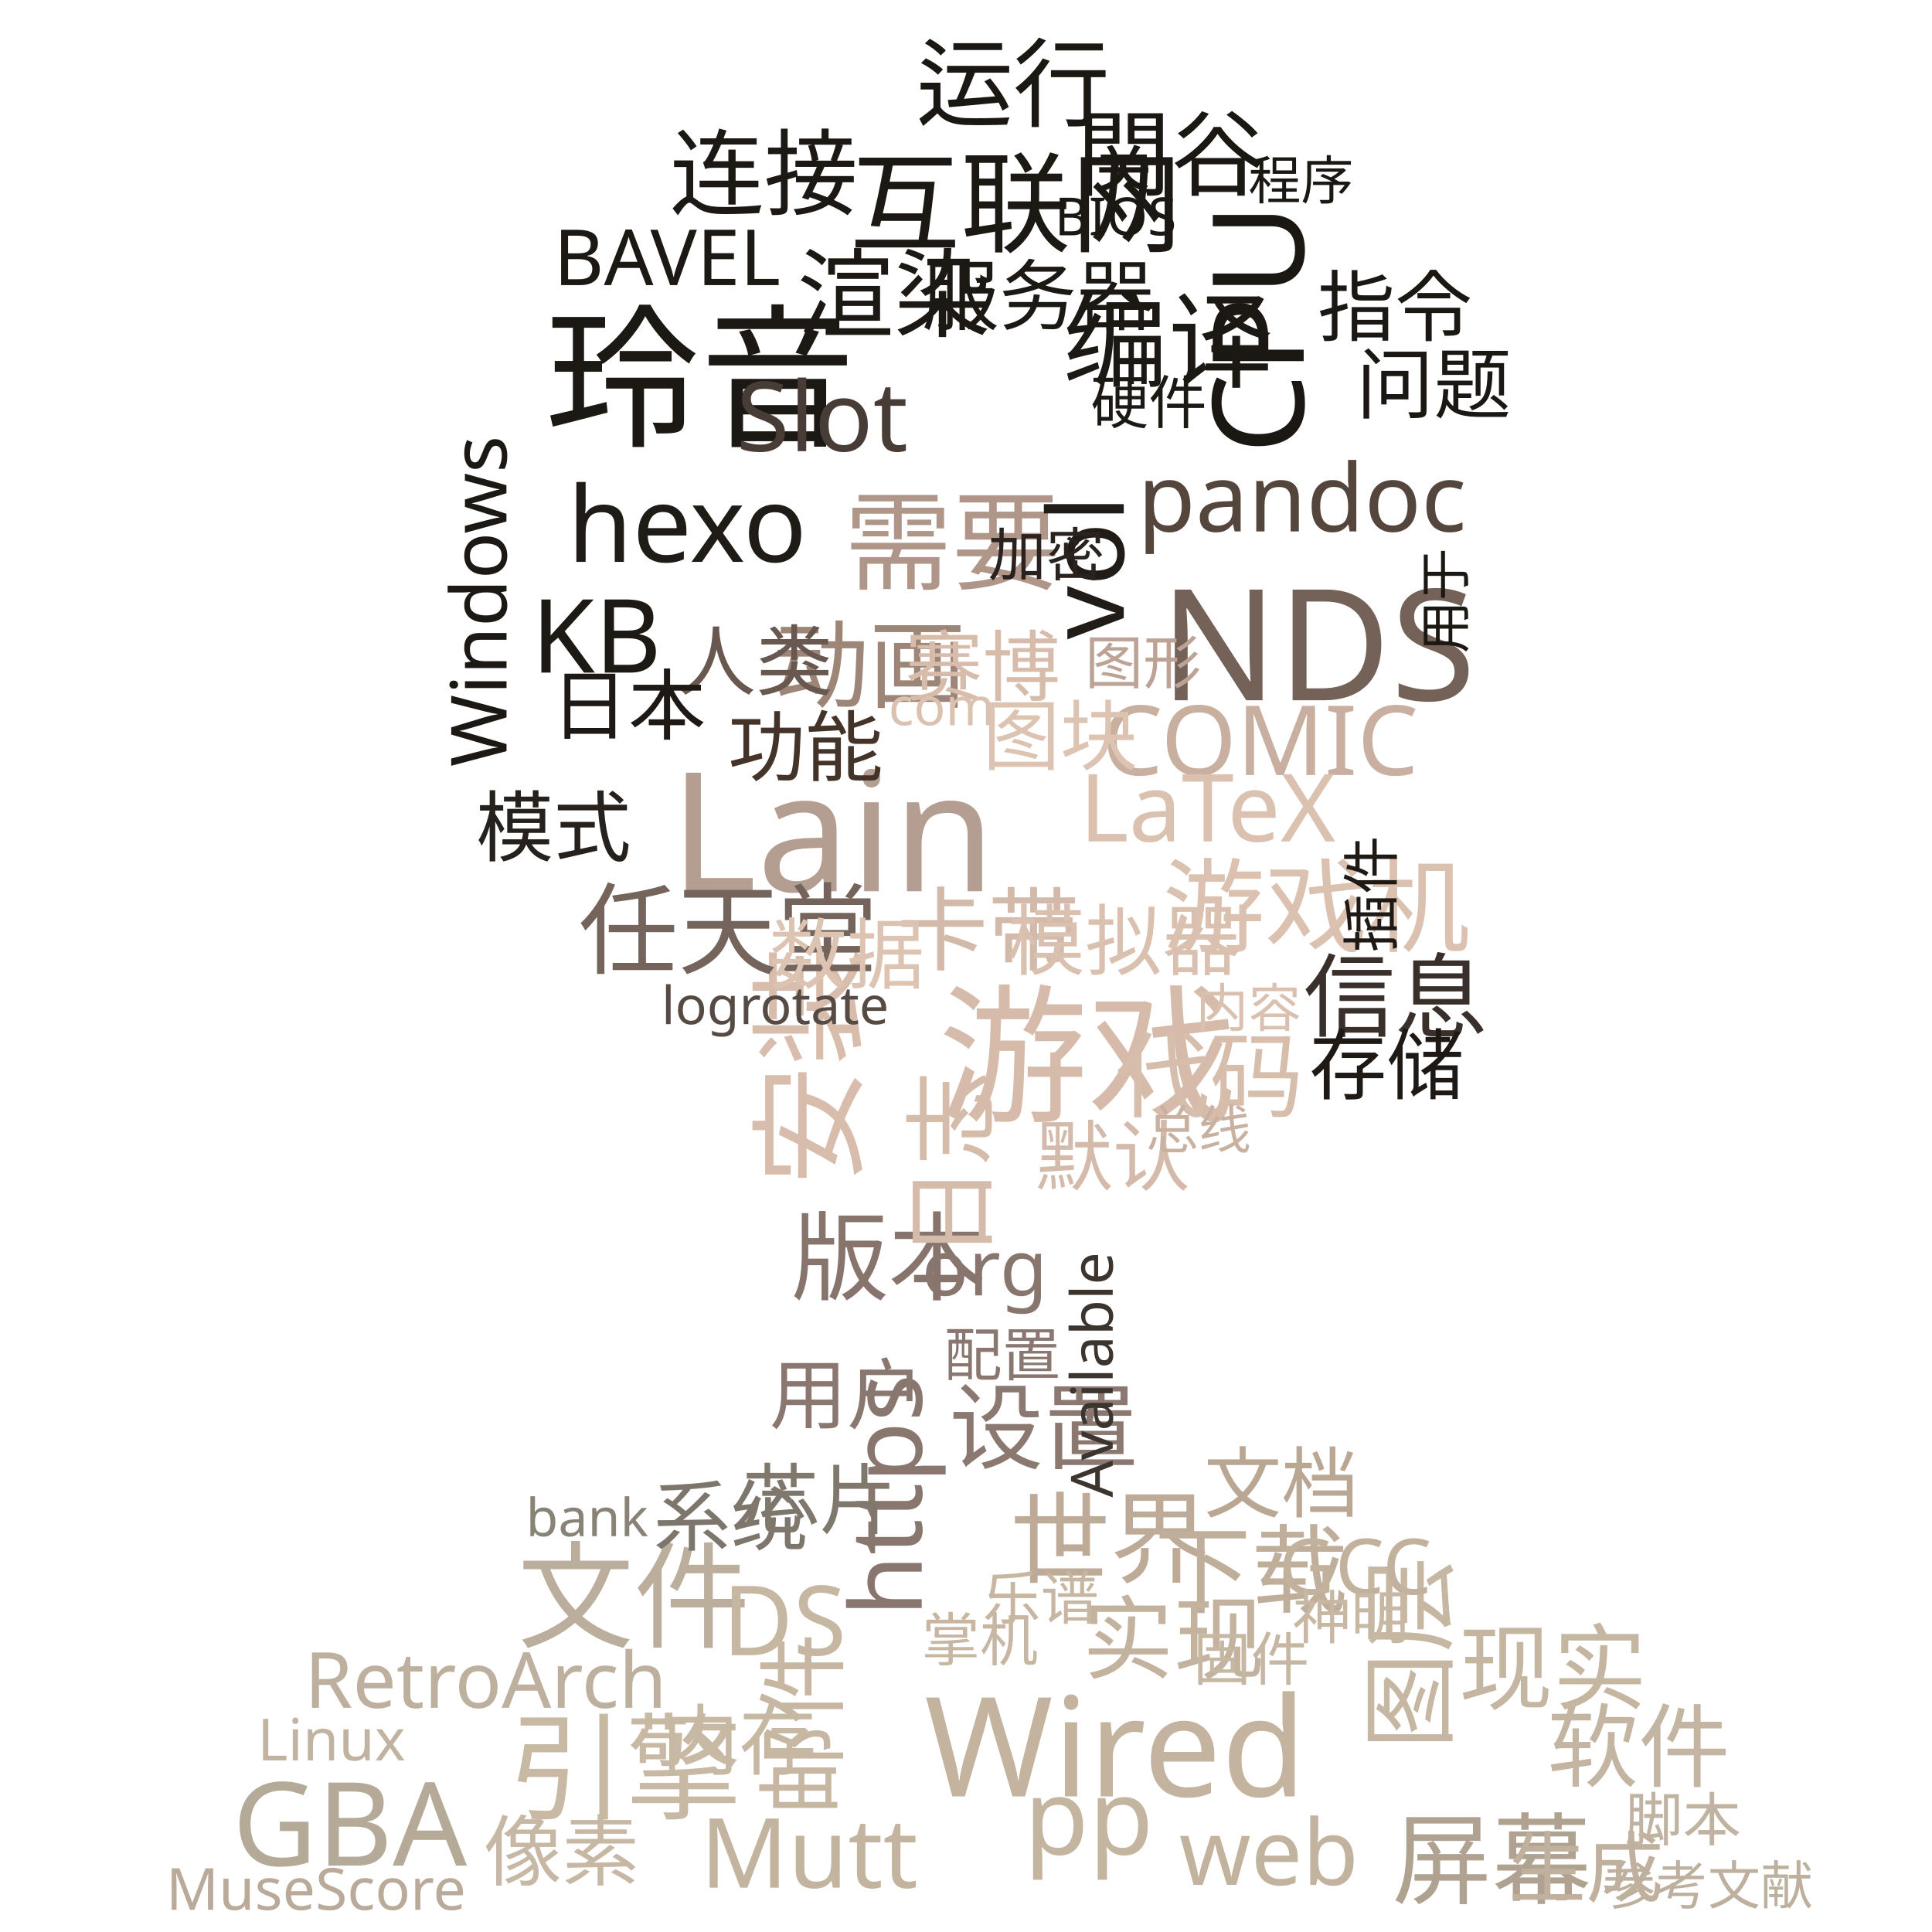
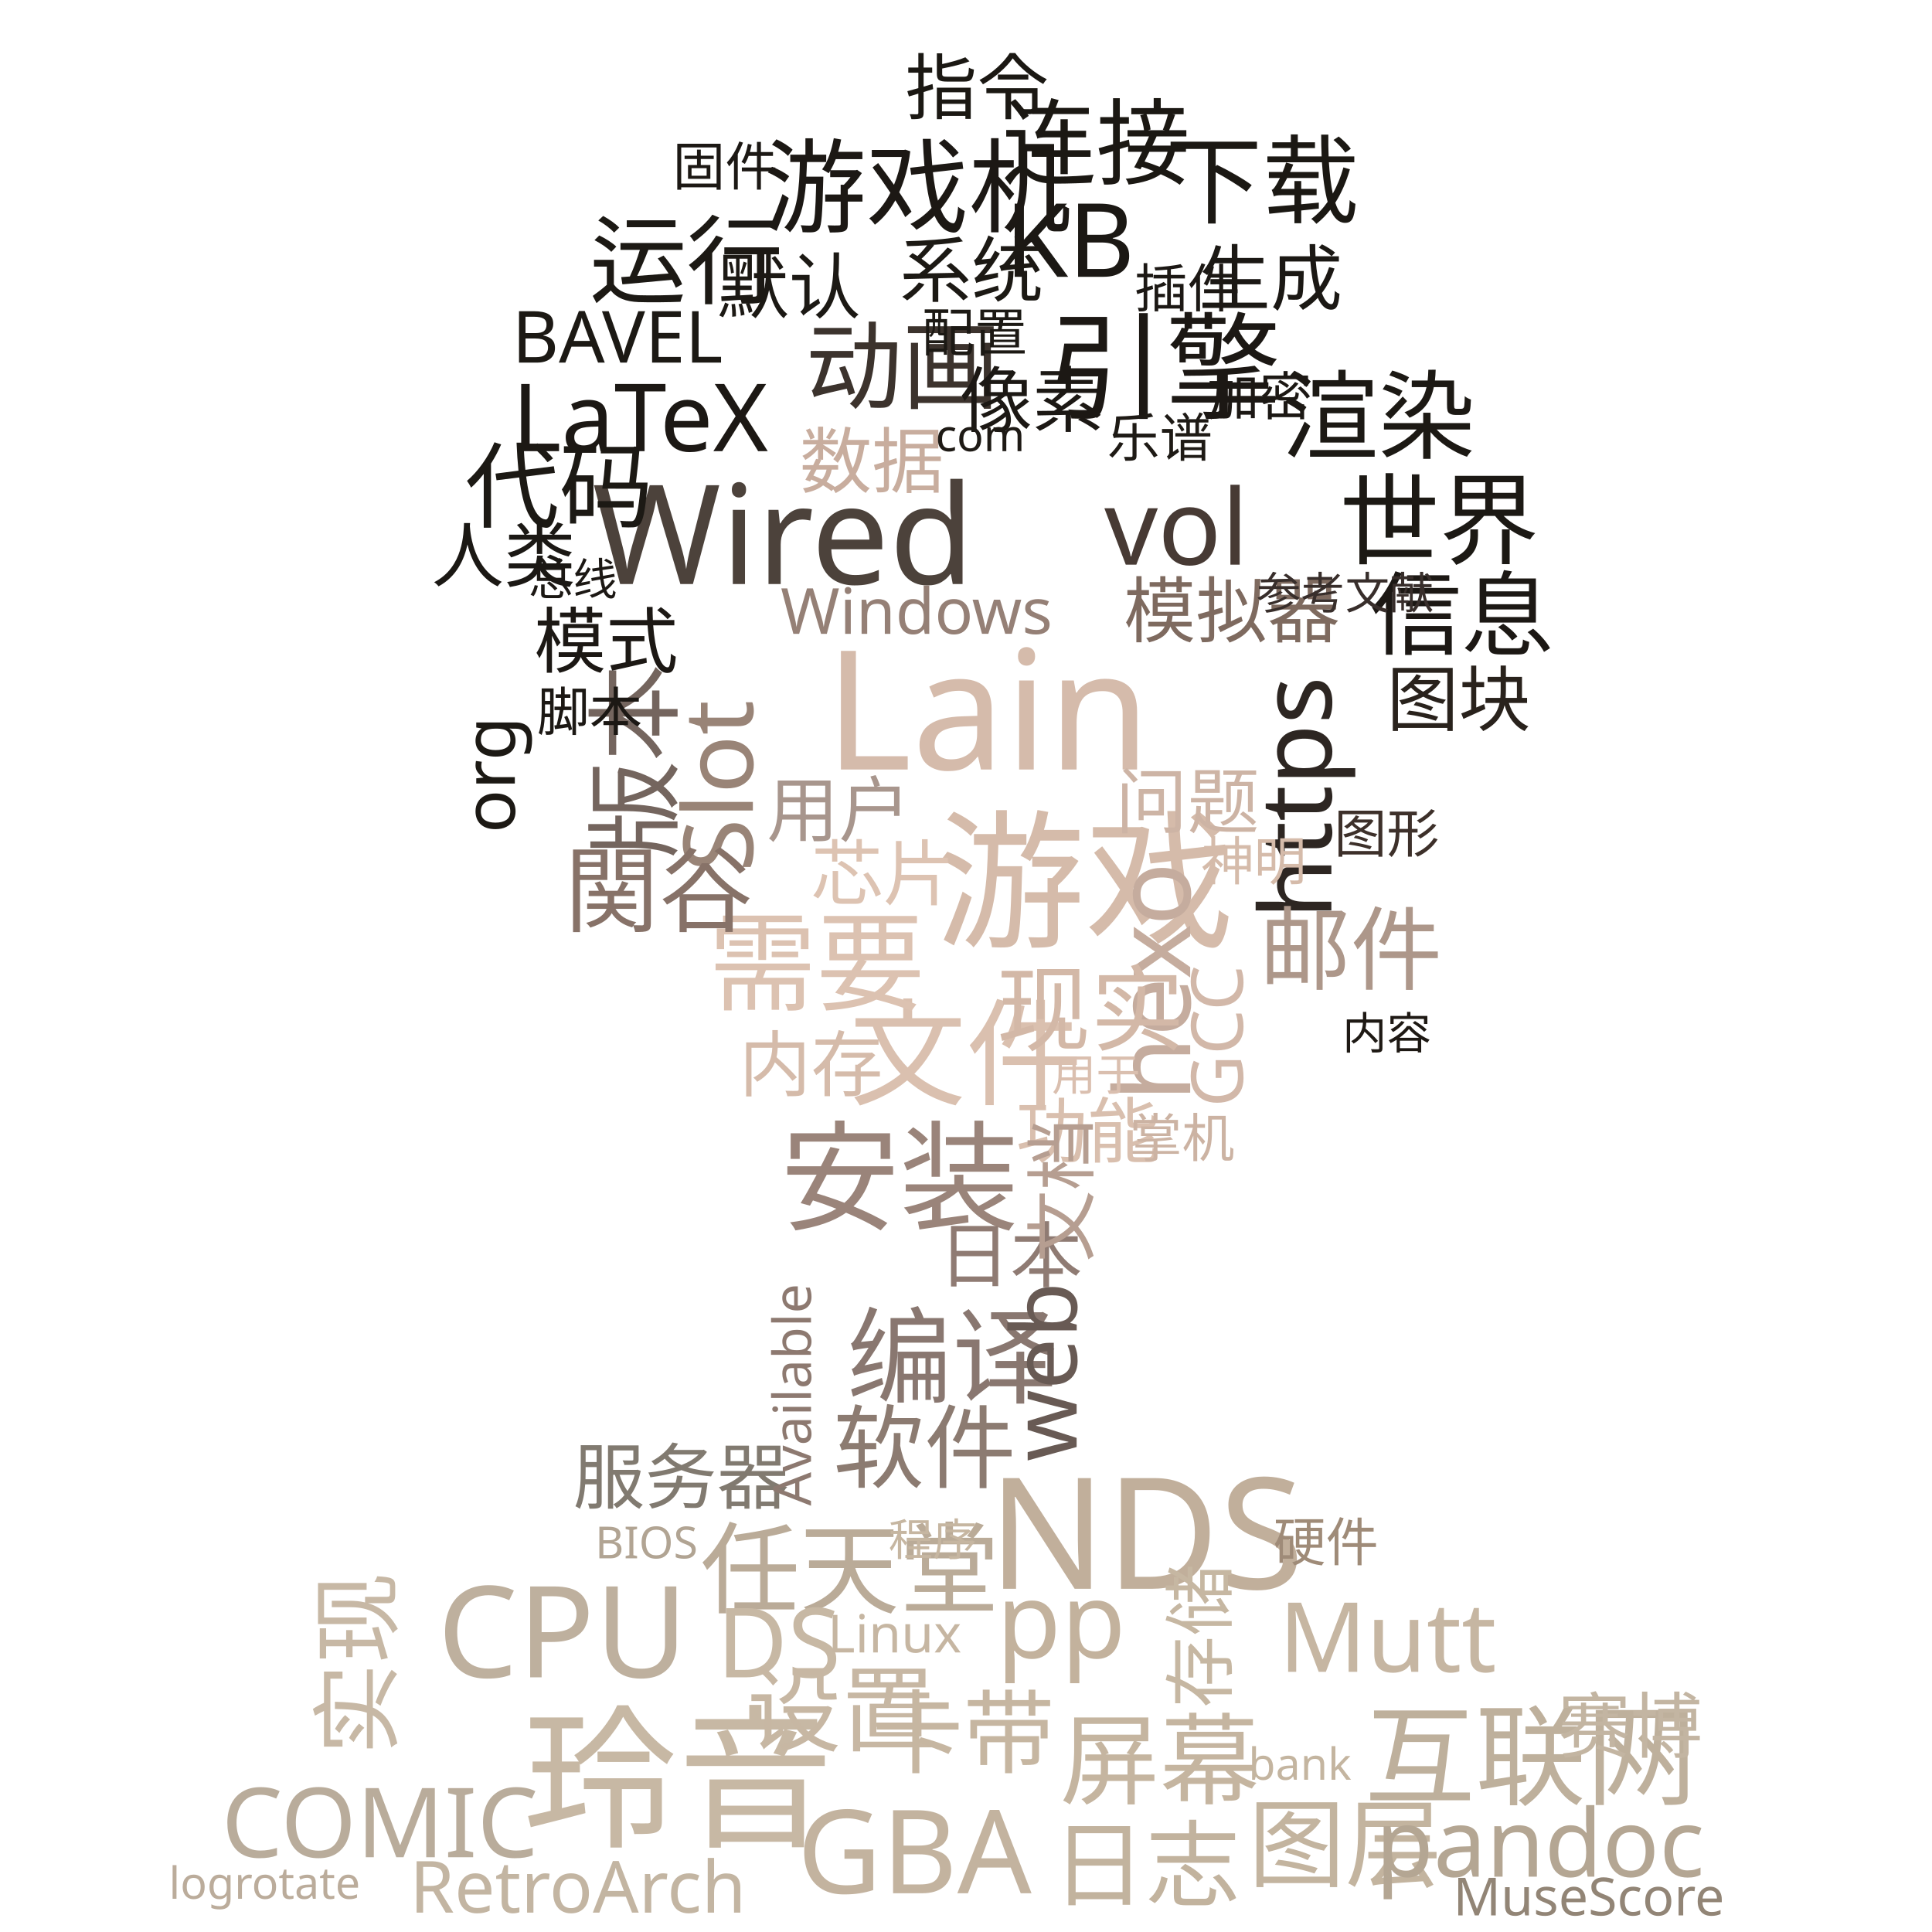
<svg xmlns="http://www.w3.org/2000/svg" width="698" height="698">
  <style>text{font-family:'Droid Sans Mono';font-weight:normal;font-style:normal;}</style>
-   <text transform="translate(242,322)" font-size="60" style="fill:rgb(180, 158, 145)">Lain</text>
-   <text transform="translate(419,253)" font-size="56" style="fill:rgb(116, 97, 88)">NDS</text>
-   <text transform="translate(197,157)" font-size="56" style="fill:rgb(28, 25, 20)">玲音</text>
-   <text transform="translate(339,401)" font-size="54" style="fill:rgb(214, 187, 170)">游戏</text>
-   <text transform="translate(334,649)" font-size="50" style="fill:rgb(196, 180, 159)">Wired</text>
-   <text transform="translate(471,164) rotate(-90)" font-size="46" style="fill:rgb(27, 24, 19)">CPU</text>
-   <text transform="translate(308,428) rotate(-90)" font-size="43" style="fill:rgb(216, 189, 173)">安装</text>
-   <text transform="translate(187,592)" font-size="42" style="fill:rgb(188, 174, 156)">文件</text>
-   <text transform="translate(184,654)" font-size="42" style="fill:rgb(200, 185, 165)">引擎</text>
-   <text transform="translate(84,674)" font-size="42" style="fill:rgb(181, 169, 152)">GBA</text>
-   <text transform="translate(307,88)" font-size="40" style="fill:rgb(28, 24, 20)">互联网</text>
-   <text transform="translate(305,210)" font-size="39" style="fill:rgb(175, 150, 137)">需要</text>
-   <text transform="translate(406,231) rotate(-90)" font-size="38" style="fill:rgb(34, 28, 24)">vol</text>
-   <text transform="translate(370,670)" font-size="38" style="fill:rgb(196, 181, 160)">pp</text>
-   <text transform="translate(384,137)" font-size="38" style="fill:rgb(28, 24, 20)">编译</text>
-   <text transform="translate(205,203)" font-size="38" style="fill:rgb(31, 27, 22)">hexo</text>
-   <text transform="translate(192,243)" font-size="37" style="fill:rgb(29, 25, 20)">KB</text>
-   <text transform="translate(420,341)" font-size="37" style="fill:rgb(219, 193, 176)">游戏机</text>
-   <text transform="translate(503,685)" font-size="36" style="fill:rgb(176, 162, 144)">屏幕</text>
-   <text transform="translate(365,569)" font-size="36" style="fill:rgb(189, 170, 151)">世界</text>
-   <text transform="translate(209,349)" font-size="36" style="fill:rgb(116, 100, 91)">任天堂</text>
-   <text transform="translate(333,584) rotate(-90)" font-size="36" style="fill:rgb(136, 118, 111)">https</text>
-   <text transform="translate(286,467)" font-size="35" style="fill:rgb(135, 116, 109)">版本</text>
-   <text transform="translate(398,280)" font-size="35" style="fill:rgb(201, 175, 160)">COMIC</text>
-   <text transform="translate(417,580)" font-size="35" style="fill:rgb(191, 174, 154)">下载</text>
-   <text transform="translate(288,119)" font-size="35" style="fill:rgb(28, 25, 20)">渲染</text>
-   <text transform="translate(522,632) rotate(-90)" font-size="35" style="fill:rgb(198, 183, 162)">图层</text>
-   <text transform="translate(261,598)" font-size="35" style="fill:rgb(198, 183, 162)">DS</text>
-   <text transform="translate(331,43)" font-size="35" style="fill:rgb(27, 24, 19)">运行</text>
-   <text transform="translate(279,253)" font-size="35" style="fill:rgb(157, 134, 120)">动画</text>
-   <text transform="translate(253,682)" font-size="35" style="fill:rgb(195, 180, 160)">Mutt</text>
-   <text transform="translate(266,163)" font-size="35" style="fill:rgb(72, 61, 54)">Slot</text>
-   <text transform="translate(343,528)" font-size="34" style="fill:rgb(139, 120, 112)">设置</text>
-   <text transform="translate(411,192)" font-size="34" style="fill:rgb(84, 69, 61)">pandoc</text>
-   <text transform="translate(527,615)" font-size="34" style="fill:rgb(197, 182, 162)">现实</text>
-   <text transform="translate(390,304)" font-size="34" style="fill:rgb(219, 193, 176)">LaTeX</text>
-   <text transform="translate(403,401)" font-size="34" style="fill:rgb(215, 189, 172)">代码</text>
-   <text transform="translate(356,455) rotate(-90)" font-size="34" style="fill:rgb(213, 187, 170)">日志</text>
-   <text transform="translate(242,75)" font-size="34" style="fill:rgb(28, 24, 20)">连接</text>
-   <text transform="translate(389,68)" font-size="34" style="fill:rgb(27, 24, 20)">関谷</text>
-   <text transform="translate(324,348)" font-size="33" style="fill:rgb(211, 185, 169)">卡带</text>
-   <text transform="translate(471,372)" font-size="33" style="fill:rgb(57, 48, 43)">信息</text>
-   <text transform="translate(391,604)" font-size="33" style="fill:rgb(195, 179, 158)">实现</text>
-   <text transform="translate(302,656) rotate(-90)" font-size="33" style="fill:rgb(198, 182, 162)">邮件</text>
-   <text transform="translate(559,643)" font-size="33" style="fill:rgb(195, 181, 162)">软件</text>
-   <text transform="translate(426,681)" font-size="33" style="fill:rgb(194, 179, 158)">web</text>
-   <text transform="translate(110,617)" font-size="28" style="fill:rgb(189, 176, 158)">RetroArch</text>
-   <text transform="translate(545,685)" font-size="28" style="fill:rgb(191, 177, 157)">生成</text>
-   <text transform="translate(245,249)" font-size="28" style="fill:rgb(104, 88, 80)">人类</text>
-   <text transform="translate(236,558)" font-size="28" style="fill:rgb(125, 118, 108)">系统</text>
-   <text transform="translate(199,265)" font-size="28" style="fill:rgb(30, 25, 21)">日本</text>
-   <text transform="translate(327,251)" font-size="28" style="fill:rgb(215, 188, 171)">赛博</text>
-   <text transform="translate(263,280)" font-size="28" style="fill:rgb(68, 51, 40)">功能</text>
-   <text transform="translate(172,309)" font-size="28" style="fill:rgb(38, 33, 28)">模式</text>
-   <text transform="translate(200,103)" font-size="28" style="fill:rgb(28, 25, 20)">BAVEL</text>
-   <text transform="translate(333,468)" font-size="28" style="fill:rgb(136, 117, 110)">org</text>
-   <text transform="translate(364,350)" font-size="28" style="fill:rgb(218, 192, 175)">模拟器</text>
-   <text transform="translate(278,355)" font-size="28" style="fill:rgb(221, 195, 178)">数据</text>
-   <text transform="translate(473,395)" font-size="28" style="fill:rgb(30, 25, 21)">存储</text>
-   <text transform="translate(476,121)" font-size="28" style="fill:rgb(27, 24, 20)">指令</text>
-   <text transform="translate(435,546)" font-size="28" style="fill:rgb(185, 166, 147)">文档</text>
-   <text transform="translate(239,639)" font-size="28" style="fill:rgb(199, 184, 164)">内存</text>
-   <text transform="translate(278,514)" font-size="28" style="fill:rgb(137, 119, 112)">用户</text>
-   <text transform="translate(374,428)" font-size="28" style="fill:rgb(212, 186, 170)">默认</text>
-   <text transform="translate(268,552)" font-size="28" style="fill:rgb(129, 120, 109)">芯片</text>
-   <text transform="translate(333,117)" font-size="28" style="fill:rgb(28, 25, 20)">服务器</text>
-   <text transform="translate(175,679)" font-size="28" style="fill:rgb(198, 184, 164)">像素</text>
-   <text transform="translate(490,149)" font-size="28" style="fill:rgb(27, 24, 19)">问题</text>
-   <text transform="translate(462,576)" font-size="28" style="fill:rgb(194, 178, 157)">GCC</text>
-   <text transform="translate(355,276)" font-size="28" style="fill:rgb(221, 195, 177)">图块</text>
-   <text transform="translate(183,277) rotate(-90)" font-size="28" style="fill:rgb(28, 24, 20)">Windows</text>
-   <text transform="translate(60,690)" font-size="21" style="fill:rgb(185, 170, 154)">MuseScore</text>
-   <text transform="translate(402,541) rotate(-90)" font-size="21" style="fill:rgb(60, 53, 47)">Available</text>
-   <text transform="translate(431,607)" font-size="21" style="fill:rgb(198, 183, 162)">固件</text>
-   <text transform="translate(467,592)" font-size="21" style="fill:rgb(199, 183, 163)">神明</text>
-   <text transform="translate(503,344) rotate(-90)" font-size="21" style="fill:rgb(30, 25, 21)">插件</text>
-   <text transform="translate(341,497)" font-size="21" style="fill:rgb(137, 119, 112)">配置</text>
-   <text transform="translate(394,153)" font-size="21" style="fill:rgb(28, 25, 20)">硬件</text>
-   <text transform="translate(392,247)" font-size="21" style="fill:rgb(188, 163, 149)">图形</text>
-   <text transform="translate(357,208)" font-size="21" style="fill:rgb(42, 34, 30)">加密</text>
-   <text transform="translate(355,585)" font-size="21" style="fill:rgb(199, 182, 161)">乐谱</text>
-   <text transform="translate(587,665)" font-size="21" style="fill:rgb(192, 179, 162)">脚本</text>
-   <text transform="translate(333,600)" font-size="21" style="fill:rgb(199, 182, 162)">掌机</text>
-   <text transform="translate(93,636)" font-size="21" style="fill:rgb(193, 179, 161)">Linux</text>
-   <text transform="translate(239,370)" font-size="19" style="fill:rgb(85, 75, 68)">logrotate</text>
-   <text transform="translate(190,555)" font-size="19" style="fill:rgb(137, 130, 118)">bank</text>
-   <text transform="translate(381,85)" font-size="19" style="fill:rgb(27, 24, 20)">BIOS</text>
-   <text transform="translate(451,72)" font-size="19" style="fill:rgb(27, 24, 20)">程序</text>
-   <text transform="translate(579,688)" font-size="19" style="fill:rgb(189, 176, 158)">参考文献</text>
-   <text transform="translate(432,371)" font-size="19" style="fill:rgb(218, 192, 175)">内容</text>
-   <text transform="translate(529,236) rotate(-90)" font-size="19" style="fill:rgb(27, 24, 20)">用于</text>
-   <text transform="translate(414,415)" font-size="19" style="fill:rgb(201, 177, 161)">总线</text>
-   <text transform="translate(321,262)" font-size="19" style="fill:rgb(219, 193, 175)">com</text>
+   <text transform="translate(298,278)" font-size="60" style="fill:rgb(213, 187, 171)">Lain</text>
+   <text transform="translate(357,574)" font-size="56" style="fill:rgb(193, 175, 155)">NDS</text>
+   <text transform="translate(189,663)" font-size="56" style="fill:rgb(199, 184, 164)">玲音</text>
+   <text transform="translate(338,338)" font-size="54" style="fill:rgb(213, 187, 170)">游戏</text>
+   <text transform="translate(214,211)" font-size="50" style="fill:rgb(76, 66, 59)">Wired</text>
+   <text transform="translate(158,606)" font-size="46" style="fill:rgb(190, 176, 158)">CPU</text>
+   <text transform="translate(282,441)" font-size="43" style="fill:rgb(154, 132, 122)">安装</text>
+   <text transform="translate(307,396)" font-size="42" style="fill:rgb(218, 192, 175)">文件</text>
+   <text transform="translate(379,148)" font-size="42" style="fill:rgb(28, 24, 20)">引擎</text>
+   <text transform="translate(288,684)" font-size="42" style="fill:rgb(195, 179, 159)">GBA</text>
+   <text transform="translate(493,649)" font-size="40" style="fill:rgb(190, 176, 156)">互联网</text>
+   <text transform="translate(256,362)" font-size="39" style="fill:rgb(220, 194, 177)">需要</text>
+   <text transform="translate(399,204)" font-size="38" style="fill:rgb(71, 58, 52)">vol</text>
+   <text transform="translate(360,599)" font-size="38" style="fill:rgb(195, 178, 157)">pp</text>
+   <text transform="translate(306,504)" font-size="38" style="fill:rgb(137, 119, 112)">编译</text>
+   <text transform="translate(430,398) rotate(-90)" font-size="38" style="fill:rgb(197, 172, 158)">hexo</text>
+   <text transform="translate(363,100)" font-size="37" style="fill:rgb(27, 24, 20)">KB</text>
+   <text transform="translate(276,81)" font-size="37" style="fill:rgb(28, 24, 20)">游戏机</text>
+   <text transform="translate(383,649)" font-size="36" style="fill:rgb(197, 181, 160)">屏幕</text>
+   <text transform="translate(484,201)" font-size="36" style="fill:rgb(28, 25, 20)">世界</text>
+   <text transform="translate(253,580)" font-size="36" style="fill:rgb(186, 171, 152)">任天堂</text>
+   <text transform="translate(481,332) rotate(-90)" font-size="36" style="fill:rgb(45, 38, 34)">https</text>
+   <text transform="translate(242,310) rotate(-90)" font-size="35" style="fill:rgb(116, 101, 94)">版本</text>
+   <text transform="translate(80,671)" font-size="35" style="fill:rgb(185, 172, 155)">COMIC</text>
+   <text transform="translate(421,78)" font-size="35" style="fill:rgb(27, 24, 19)">下载</text>
+   <text transform="translate(463,163)" font-size="35" style="fill:rgb(28, 25, 20)">渲染</text>
+   <text transform="translate(451,679)" font-size="35" style="fill:rgb(195, 180, 159)">图层</text>
+   <text transform="translate(259,606)" font-size="35" style="fill:rgb(199, 184, 164)">DS</text>
+   <text transform="translate(213,107)" font-size="35" style="fill:rgb(28, 25, 20)">运行</text>
+   <text transform="translate(291,145)" font-size="35" style="fill:rgb(60, 51, 45)">动画</text>
+   <text transform="translate(462,604)" font-size="35" style="fill:rgb(198, 182, 162)">Mutt</text>
+   <text transform="translate(272,315) rotate(-90)" font-size="35" style="fill:rgb(153, 132, 119)">Slot</text>
+   <text transform="translate(270,630)" font-size="34" style="fill:rgb(199, 183, 163)">设置</text>
+   <text transform="translate(497,678)" font-size="34" style="fill:rgb(180, 166, 147)">pandoc</text>
+   <text transform="translate(360,377)" font-size="34" style="fill:rgb(211, 184, 167)">现实</text>
+   <text transform="translate(185,163)" font-size="34" style="fill:rgb(28, 24, 20)">LaTeX</text>
+   <text transform="translate(168,188)" font-size="34" style="fill:rgb(28, 25, 20)">代码</text>
+   <text transform="translate(380,686)" font-size="34" style="fill:rgb(194, 179, 158)">日志</text>
+   <text transform="translate(362,64)" font-size="34" style="fill:rgb(27, 24, 19)">连接</text>
+   <text transform="translate(204,334)" font-size="34" style="fill:rgb(135, 114, 104)">関谷</text>
+   <text transform="translate(315,638)" font-size="33" style="fill:rgb(198, 182, 161)">卡带</text>
+   <text transform="translate(495,234)" font-size="33" style="fill:rgb(28, 24, 20)">信息</text>
+   <text transform="translate(141,634) rotate(-90)" font-size="33" style="fill:rgb(199, 184, 165)">实现</text>
+   <text transform="translate(455,355)" font-size="33" style="fill:rgb(173, 151, 138)">邮件</text>
+   <text transform="translate(301,535)" font-size="33" style="fill:rgb(140, 123, 113)">软件</text>
+   <text transform="translate(389,528) rotate(-90)" font-size="33" style="fill:rgb(104, 90, 84)">web</text>
+   <text transform="translate(148,691)" font-size="26" style="fill:rgb(195, 181, 162)">RetroArch</text>
+   <text transform="translate(433,110)" font-size="26" style="fill:rgb(27, 24, 20)">生成</text>
+   <text transform="translate(156,210)" font-size="26" style="fill:rgb(27, 24, 20)">人类</text>
+   <text transform="translate(325,107)" font-size="26" style="fill:rgb(28, 25, 20)">系统</text>
+   <text transform="translate(339,463)" font-size="26" style="fill:rgb(143, 123, 115)">日本</text>
+   <text transform="translate(563,633)" font-size="26" style="fill:rgb(195, 181, 162)">赛博</text>
+   <text transform="translate(367,418)" font-size="26" style="fill:rgb(217, 191, 174)">功能</text>
+   <text transform="translate(193,241)" font-size="26" style="fill:rgb(28, 24, 20)">模式</text>
+   <text transform="translate(185,131)" font-size="26" style="fill:rgb(28, 25, 20)">BAVEL</text>
+   <text transform="translate(186,301) rotate(-90)" font-size="26" style="fill:rgb(28, 25, 20)">org</text>
+   <text transform="translate(406,230)" font-size="26" style="fill:rgb(126, 106, 95)">模拟器</text>
+   <text transform="translate(289,176)" font-size="26" style="fill:rgb(200, 173, 158)">数据</text>
+   <text transform="translate(443,617) rotate(-90)" font-size="26" style="fill:rgb(198, 183, 162)">存储</text>
+   <text transform="translate(327,41)" font-size="26" style="fill:rgb(27, 24, 19)">指令</text>
+   <text transform="translate(393,456) rotate(-90)" font-size="26" style="fill:rgb(182, 158, 145)">文档</text>
+   <text transform="translate(267,394)" font-size="26" style="fill:rgb(213, 187, 170)">内存</text>
+   <text transform="translate(277,302)" font-size="26" style="fill:rgb(168, 150, 141)">用户</text>
+   <text transform="translate(259,113)" font-size="26" style="fill:rgb(28, 25, 20)">默认</text>
+   <text transform="translate(293,325)" font-size="26" style="fill:rgb(221, 195, 178)">芯片</text>
+   <text transform="translate(207,543)" font-size="26" style="fill:rgb(129, 122, 112)">服务器</text>
+   <text transform="translate(347,154)" font-size="26" style="fill:rgb(28, 24, 20)">像素</text>
+   <text transform="translate(403,299)" font-size="26" style="fill:rgb(205, 180, 165)">问题</text>
+   <text transform="translate(449,400) rotate(-90)" font-size="26" style="fill:rgb(210, 184, 169)">GCC</text>
+   <text transform="translate(501,262)" font-size="26" style="fill:rgb(41, 34, 28)">图块</text>
+   <text transform="translate(282,229)" font-size="23" style="fill:rgb(149, 128, 118)">Windows</text>
+   <text transform="translate(525,692)" font-size="19" style="fill:rgb(146, 133, 118)">MuseScore</text>
+   <text transform="translate(293,544) rotate(-90)" font-size="19" style="fill:rgb(141, 121, 112)">Available</text>
+   <text transform="translate(243,67)" font-size="19" style="fill:rgb(28, 24, 20)">固件</text>
+   <text transform="translate(434,318)" font-size="19" style="fill:rgb(213, 187, 170)">神明</text>
+   <text transform="translate(410,111)" font-size="19" style="fill:rgb(28, 24, 20)">插件</text>
+   <text transform="translate(333,127)" font-size="19" style="fill:rgb(28, 25, 20)">配置</text>
+   <text transform="translate(460,564)" font-size="19" style="fill:rgb(159, 139, 120)">硬件</text>
+   <text transform="translate(482,308)" font-size="19" style="fill:rgb(61, 48, 42)">图形</text>
+   <text transform="translate(436,150)" font-size="19" style="fill:rgb(28, 24, 20)">加密</text>
+   <text transform="translate(400,165)" font-size="19" style="fill:rgb(30, 26, 21)">乐谱</text>
+   <text transform="translate(194,264)" font-size="19" style="fill:rgb(28, 24, 20)">脚本</text>
+   <text transform="translate(408,418)" font-size="19" style="fill:rgb(204, 179, 163)">掌机</text>
+   <text transform="translate(299,597)" font-size="19" style="fill:rgb(198, 182, 162)">Linux</text>
+   <text transform="translate(61,686)" font-size="16" style="fill:rgb(187, 172, 155)">logrotate</text>
+   <text transform="translate(451,643)" font-size="16" style="fill:rgb(196, 181, 160)">bank</text>
+   <text transform="translate(215,563)" font-size="16" style="fill:rgb(177, 164, 147)">BIOS</text>
+   <text transform="translate(321,562)" font-size="16" style="fill:rgb(198, 182, 161)">程序</text>
+   <text transform="translate(454,220)" font-size="16" style="fill:rgb(56, 46, 43)">参考文献</text>
+   <text transform="translate(485,379)" font-size="16" style="fill:rgb(30, 25, 20)">内容</text>
+   <text transform="translate(380,394)" font-size="16" style="fill:rgb(218, 191, 175)">用于</text>
+   <text transform="translate(191,215)" font-size="16" style="fill:rgb(28, 24, 20)">总线</text>
+   <text transform="translate(338,163)" font-size="16" style="fill:rgb(30, 26, 21)">com</text>
</svg>
